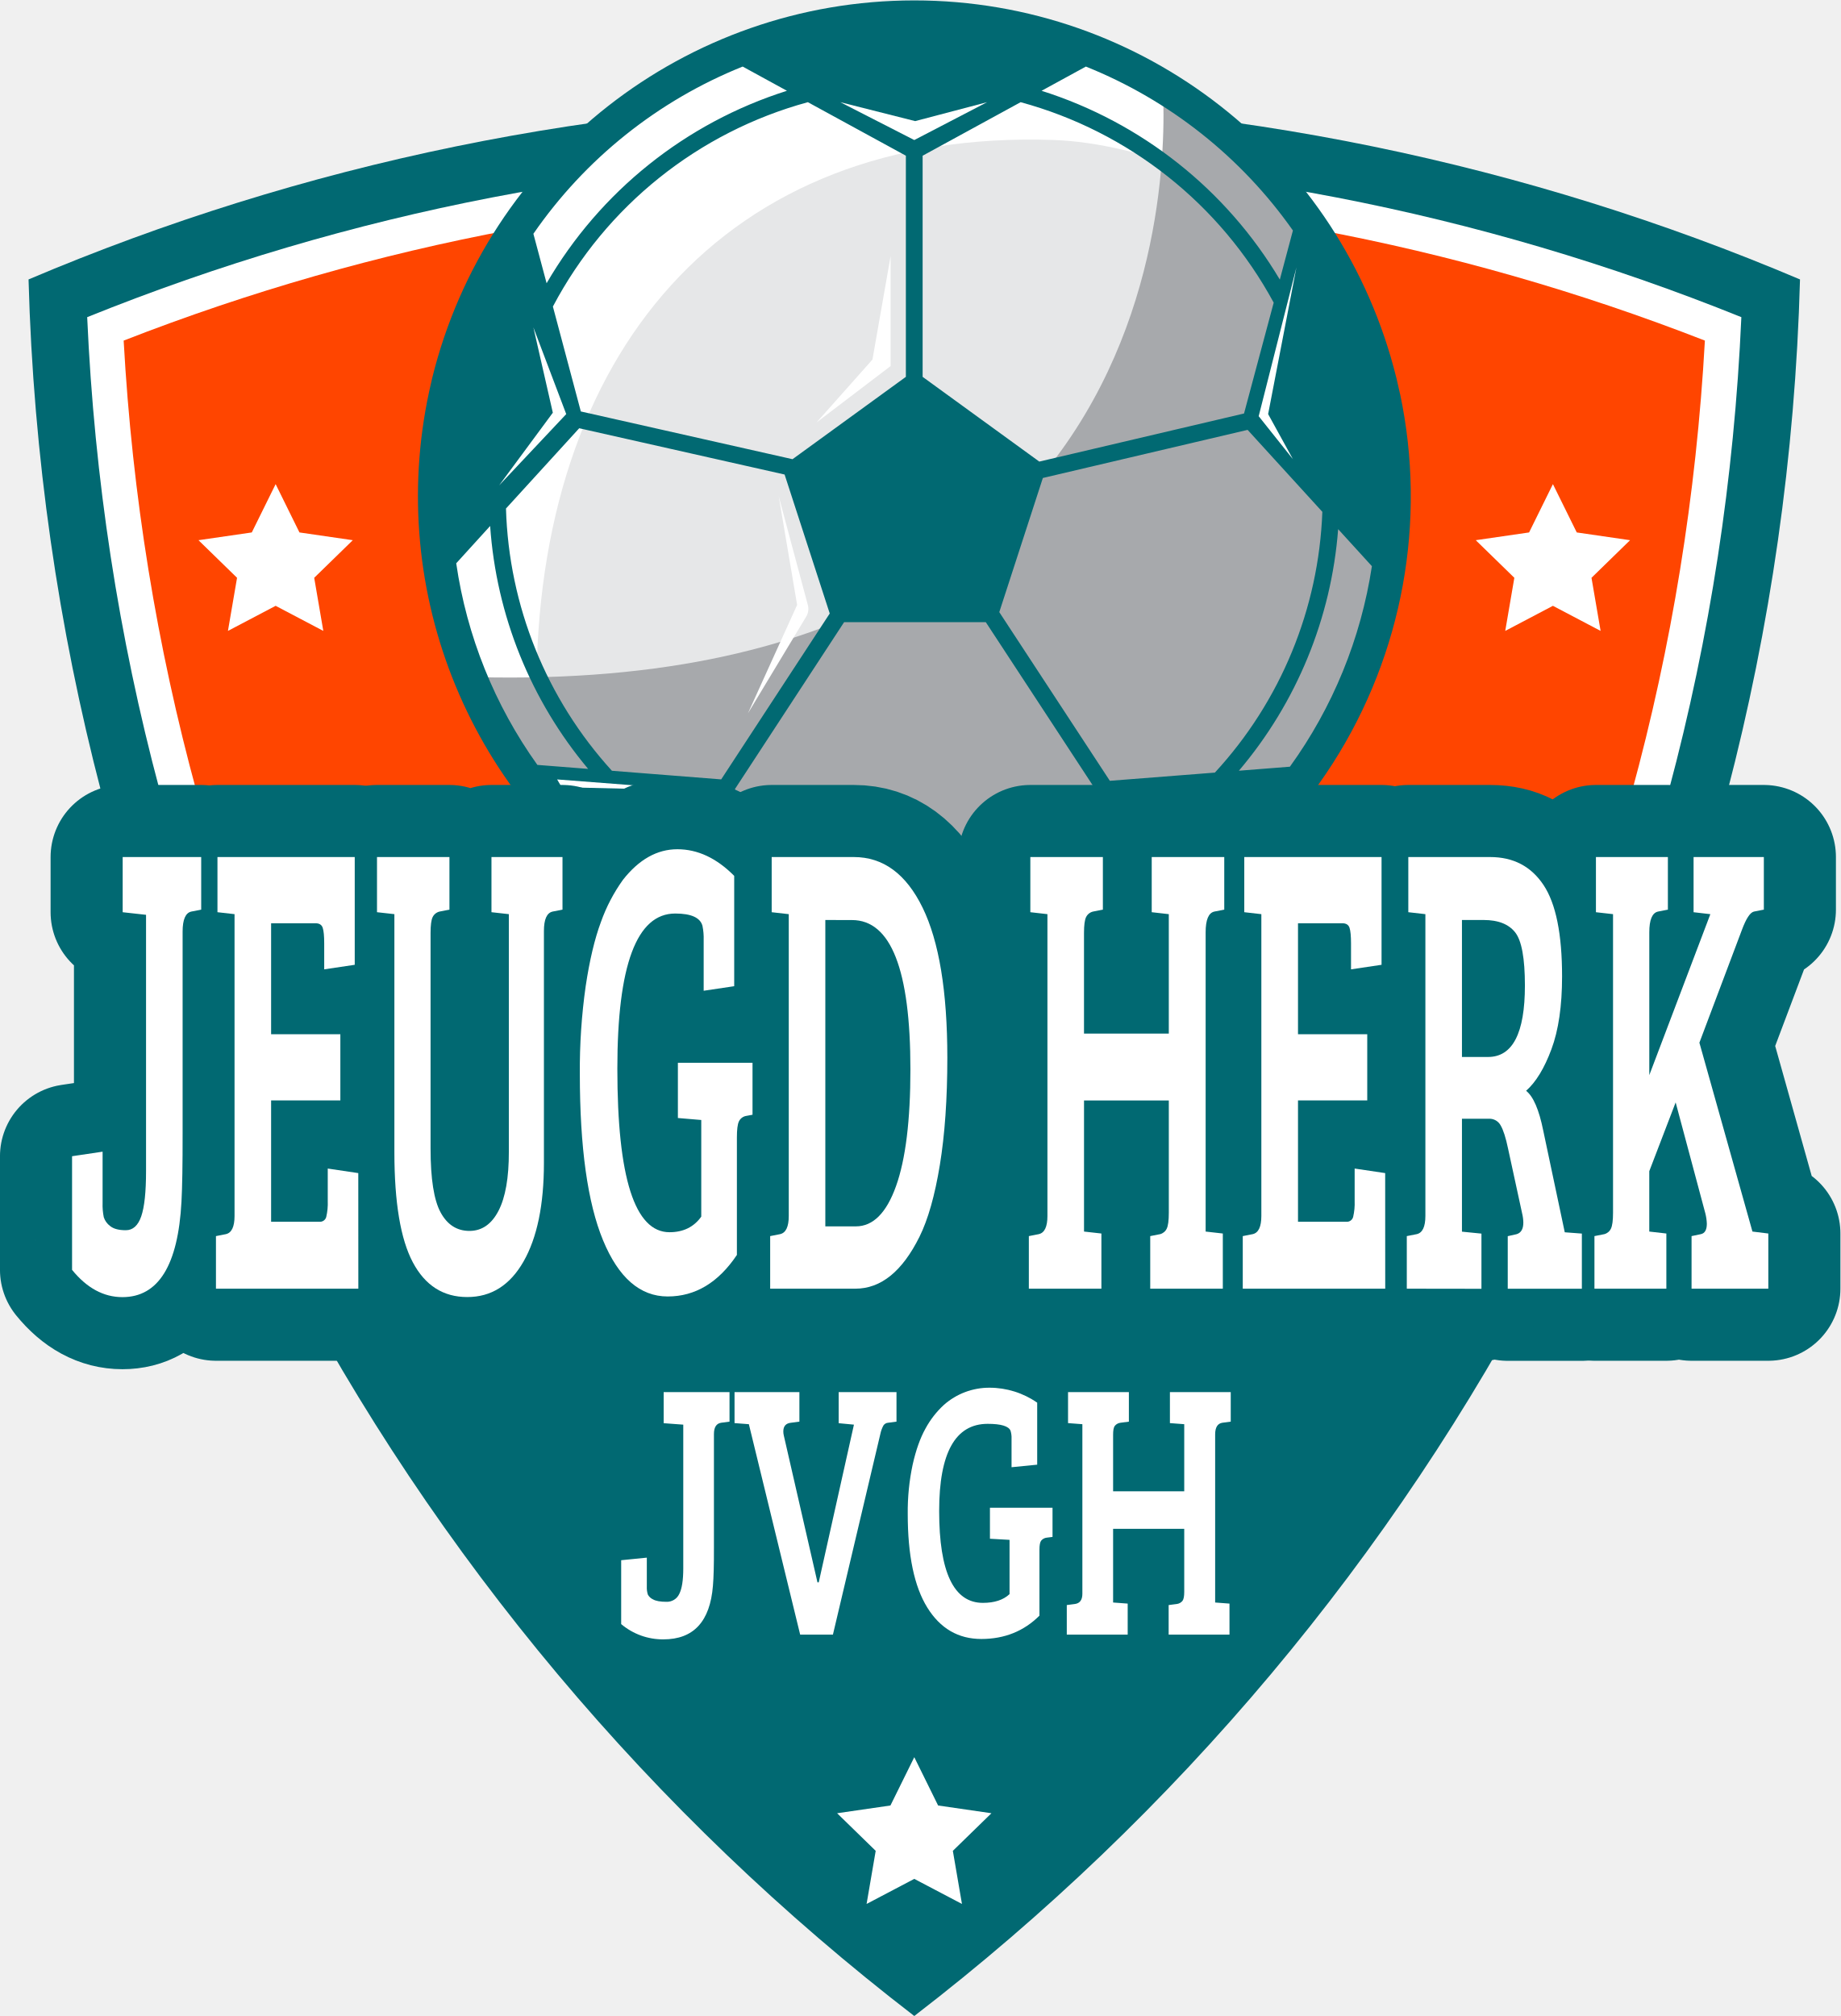
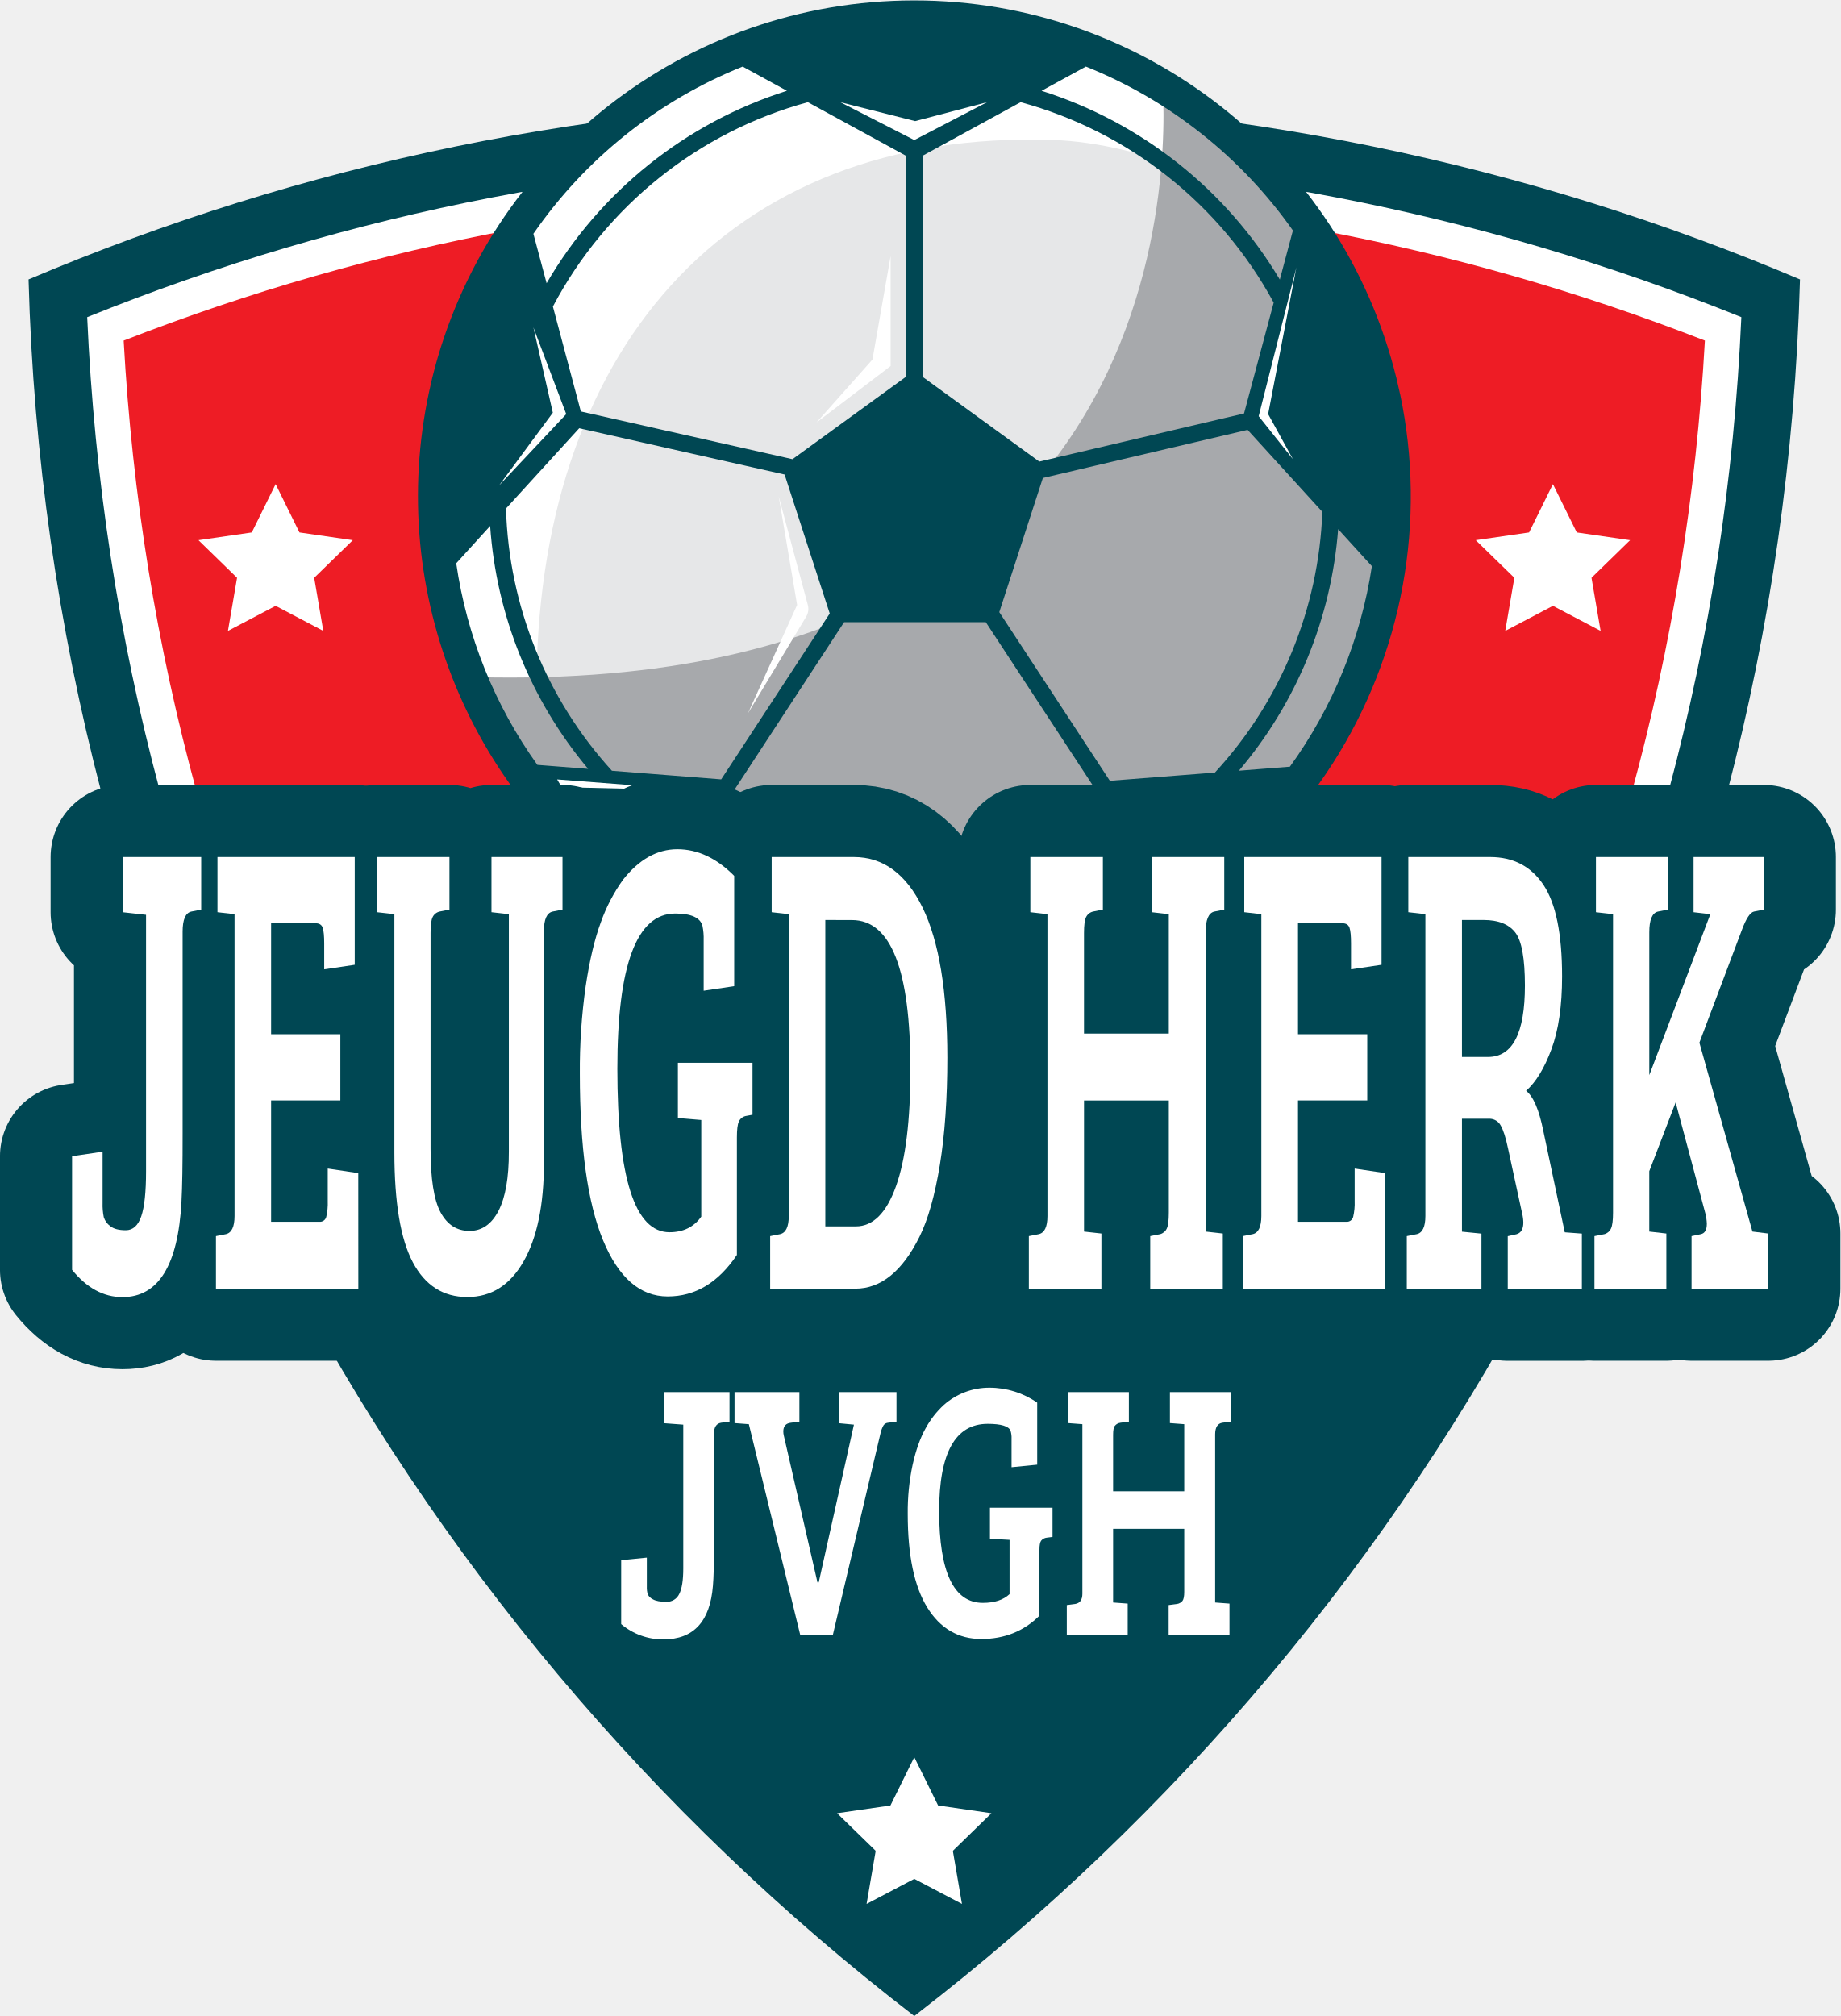
<svg xmlns="http://www.w3.org/2000/svg" viewBox="0 0 1085.12 1188.67">
  <defs>
-     <style>.cls-1{fill:#016972;}.cls-2,.cls-6{fill:#fff;}.cls-3{fill:orangered;}.cls-4{fill:#e6e7e8;}.cls-5{fill:#a7a9ac;}.cls-6{stroke:#016972;stroke-linecap:round;stroke-linejoin:round;stroke-width:85px;}</style>
+     <style>.cls-1{fill:#004753;}.cls-2,.cls-6{fill:#fff;}.cls-3{fill:#ee1c25;}.cls-4{fill:#e6e7e8;}.cls-5{fill:#a7a9ac;}.cls-6{stroke:#004753;stroke-linecap:round;stroke-linejoin:round;stroke-width:85px;}</style>
  </defs>
  <g id="Layer_2" data-name="Layer 2">
    <g id="Layer_4" data-name="Layer 4">
      <path class="cls-1" d="M1061.32,164.76c-11.32,417-213.45,786.4-522.24,1023.91C230.28,951.16,28.15,581.76,16.83,164.76,177.27,96.7,353.8,59,539.08,59S900.88,96.7,1061.32,164.76Z" />
      <path class="cls-2" d="M539.07,1145.73C397.8,1032.41,279.64,888.63,196.36,728.44,108.58,559.61,59.86,377.55,51.41,187c155-62.53,318.91-94.22,487.66-94.22S871.78,124.46,1026.74,187c-8.45,190.56-57.18,372.62-145,541.45C798.51,888.63,680.35,1032.41,539.07,1145.73Z" />
      <path class="cls-3" d="M539.07,1118.94C405.89,1009.17,294,871.16,214.8,718.86,130.74,557.18,83,383,72.91,200.82c148.4-57.91,305.16-87.27,466.16-87.27s317.77,29.36,466.17,87.27c-10.13,182.14-57.83,356.35-141.89,518C784.17,871.16,672.25,1009.18,539.07,1118.94Z" />
      <circle class="cls-2" cx="539.07" cy="292.73" r="285.31" />
      <path class="cls-4" d="M811.33,283.8c0,129.17-80.21,239.77-193.94,285.45-14.86,6-78.81,14.69-135.76-4.85-80.85-27.74-164-83.34-167.13-104.83-2.05-14.29,1.83-36.24,1.79-51.09C315.67,208.61,427.3,76,621,82.53c53.31,1.81,113.72,29.66,157.59,53.19C802.34,179.23,811.33,230.86,811.33,283.8Z" />
      <path class="cls-5" d="M685,43.25s42.27,373.13-415.07,355.66c0,0,112.11,201.72,264.15,181,91-12.41,211.25-88.25,241.2-129.87S824,326.71,824.43,278.13C825.56,165.34,685,43.25,685,43.25Z" />
      <path class="cls-1" d="M825.51,232.34h0l-.08-.3-.12-.57c-.24-1.1-.5-2.19-.75-3.29l-1.13-5-.07-.28,0-.19h-.06a292.78,292.78,0,0,0-568.45.11h0l-.58,2.57a292.63,292.63,0,0,0,121.43,310h0l.41.27A292,292,0,0,0,695,540.38h0l.17-.11c2.2-1.4,4.39-2.82,6.55-4.27l.94-.62.62-.42h0a294.89,294.89,0,0,0,82.56-84.87,292.24,292.24,0,0,0,39.7-217.74Zm-92,11.46L612.79,272.16,544,222.2V91.82l57.79-31.57A241.85,241.85,0,0,1,751,178.45Zm-199.39-152V222.2l-66.83,48.55L342.47,242.6,326,180.75A241.83,241.83,0,0,1,476.33,60.25Zm-192.6,160.7,121.1,27.29,26.61,81.94-64,97.81-64.43-5.08a239.89,239.89,0,0,1-62.46-154.63Zm91.78,212.8,64.41-98.47h83.53l64.64,98.63-29.69,55.37a241.06,241.06,0,0,1-152.87.46Zm221.09-4.92L589.2,360.92l25.69-79.09,120.73-28.37,44.06,48.32a239.85,239.85,0,0,1-63.36,153.76ZM762.33,135.9l-7.72,28.95A251.86,251.86,0,0,0,614.13,53.53l26.13-14.28A274,274,0,0,1,762.33,135.9ZM437.89,39.25,464,53.53A251.86,251.86,0,0,0,322.29,167l-7.79-29.16A274.11,274.11,0,0,1,437.89,39.25ZM269,332.13l20-22a249.62,249.62,0,0,0,57.78,143.22L316.85,451A271.24,271.24,0,0,1,269,332.13Zm270.1,233.55a272,272,0,0,1-54.93-5.56L470,533.74a251.12,251.12,0,0,0,139.52-.41l-14.2,26.49A270.34,270.34,0,0,1,539.07,565.68ZM760.55,452.06l-30.07,2.37A249.65,249.65,0,0,0,789,312l19.9,21.83A271.45,271.45,0,0,1,760.55,452.06Z" />
      <polygon class="cls-5" points="742.15 178.21 727.93 239.63 659.51 253.46 719.28 231.79 742.15 178.21" />
      <polygon class="cls-2" points="525.13 150.97 525.13 215.83 481.43 249.1 514.41 212.01 525.13 150.97" />
      <path class="cls-2" d="M459.17,292.73l17.17,64.06a8.78,8.78,0,0,1-1,6.81l-34.34,57,29-63.92Z" />
      <polygon class="cls-2" points="582.01 60.25 539.08 82.57 495.45 60.25 539.61 71.41 582.01 60.25" />
      <polygon class="cls-2" points="764.41 157.59 742.15 245.4 762.34 270.75 747.72 244.16 764.41 157.59" />
      <polygon class="cls-2" points="730.48 464.28 651.26 467.37 624.67 519.31 654.35 472.93 730.48 464.28" />
      <path class="cls-2" d="M415.07,466.13c-1.86,0-86.57-6.56-86.57-6.56l9.28,15.84-.62-11.13Z" />
      <polygon class="cls-2" points="314.5 193.04 333.86 244.16 294.29 286.2 325.96 243.34 314.5 193.04" />
      <path class="cls-1" d="M191.61,767S441.4,1134.78,538.17,1166c0,0,304.56-265.93,366.92-446.42L294.41,672.38Z" />
      <polygon class="cls-2" points="539.08 1107.82 510.96 1122.6 516.33 1091.29 493.58 1069.12 525.02 1064.55 539.08 1036.07 553.13 1064.55 584.57 1069.12 561.82 1091.29 567.19 1122.6 539.08 1107.82" />
      <polygon class="cls-2" points="162.52 357.2 134.4 371.99 139.77 340.68 117.03 318.51 148.46 313.94 162.52 285.45 176.57 313.94 208.01 318.51 185.26 340.68 190.63 371.99 162.52 357.2" />
      <polygon class="cls-2" points="915.63 357.2 887.52 371.99 892.89 340.68 870.14 318.51 901.58 313.94 915.63 285.45 929.69 313.94 961.12 318.51 938.38 340.68 943.75 371.99 915.63 357.2" />
      <path class="cls-6" d="M107,708.55q-3,56.25-34.82,56.26-16.62,0-29.69-16.08v-67l18-2.68v30.23a36.23,36.23,0,0,0,.7,8.42,10.4,10.4,0,0,0,3.71,5.17q3,2.49,9.28,2.49t9.11-8.23q2.82-8.22,2.82-26.6V539.39l-13.78-1.53V505.33h46.3v31l-5.83,1.15q-5.13,1.14-5.13,11.86v119Q107.71,695.54,107,708.55Z" />
      <path class="cls-6" d="M211.28,759.83H127.33v-31l5.83-1.15q5.13-1.14,5.13-10.71V539l-10.07-1.15V505.33h80.94v63.53l-18,2.68V556.23c0-4.33-.29-7.4-.88-9.18s-2-2.68-4.24-2.68H159.85v65.44h40.83v39H159.85v71.56H188.3a3.82,3.82,0,0,0,4.07-2.87,35.12,35.12,0,0,0,.88-9.37V689l18,2.68Z" />
      <path class="cls-6" d="M253.87,550.11V677.17q0,26.79,5.92,37.69t17,10.91q11,0,17.14-11.86t6.1-34.83V539l-10.25-1.15V505.33h41.88v31l-5.83,1.15q-5.13,1.14-5.12,11.48V685.59q0,37.13-12,58.17t-33.23,21q-21.21,0-32.07-20.48t-10.87-64.87V539l-10.25-1.15V505.33H265v31l-5.84,1.15a6.1,6.1,0,0,0-4.06,3.25Q253.87,543.22,253.87,550.11Z" />
      <path class="cls-6" d="M434.49,670.66v69.27q-16.42,24.5-40.82,24.49t-38.09-33.1q-13.69-33.11-13.7-98.16a350,350,0,0,1,3.45-51.67q3.45-23,9-37.89a100.31,100.31,0,0,1,13-24.87q14.15-18,32.08-18t33.49,15.69v65.06l-18,2.68V554.32a36.17,36.17,0,0,0-.71-8.42q-1.95-7.26-16.08-7.27-34.11,0-34.11,91.46,0,96.45,30.75,96.45,12.19,0,18.73-9.19v-57h-.17l-13.61-1.15V626.65h44v30.62l-4.06.76a5.85,5.85,0,0,0-4,3.25C434.87,663,434.49,666.07,434.49,670.66Z" />
      <path class="cls-6" d="M454.11,759.83v-31l5.83-1.15q5.13-1.14,5.13-10.71V539L455,537.86V505.33h48.43q26,0,40.56,29.85t14.58,88.41q0,36.36-4.42,63.34t-12,42.28q-15.2,30.63-37.82,30.62Zm32.52-217.38V723.09h18q15.21,0,23.69-23.73t8.48-68.88q0-88-34.46-88Z" />
      <path class="cls-6" d="M689.16,715.05v-66.2h-50v77.3l10.25,1.15v32.53H606.63v-31l5.83-1.15q5.13-1.14,5.13-10.71V539l-10.08-1.15V505.33h42.77v31l-5.83,1.15a6.11,6.11,0,0,0-4.07,3.25q-1.23,2.49-1.23,9.38v59.32h50V539l-10.07-1.15V505.33h42.77v31L716,537.48q-5.13,1.14-5.13,12.25V726.15L721,727.3v32.53H678.2v-31l5.84-1.15a6,6,0,0,0,3.89-3.25C688.75,722.77,689.16,719.65,689.16,715.05Z" />
      <path class="cls-6" d="M816.76,759.83h-84v-31l5.84-1.15q5.11-1.14,5.12-10.71V539l-10.07-1.15V505.33h80.94v63.53l-18,2.68V556.23c0-4.33-.29-7.4-.88-9.18s-2-2.68-4.24-2.68H765.33v65.44h40.83v39H765.33v71.56h28.46a3.82,3.82,0,0,0,4.06-2.87,35.12,35.12,0,0,0,.88-9.37V689l18,2.68Z" />
      <path class="cls-6" d="M829.48,759.83v-31l5.84-1.15q5.11-1.14,5.12-10.71V539l-10.07-1.15V505.33h48.25q20.49,0,31.46,16.46t10.95,54q0,26-6.27,42.86t-14.94,24.5q6.38,5,10.08,23.34l12.72,60.09,10.08.76v32.53H889v-31l5.13-1.15q4.07-1.14,4.06-6.89a24.19,24.19,0,0,0-.7-5.35l-8.31-38.27q-2-9.57-4.33-13.59a7.51,7.51,0,0,0-6.8-4H862v66.59l11.49,1.15v32.53ZM862,623.21h15.38q21.74,0,21.74-42.1,0-24.12-5.75-31.38t-18.46-7.28H862Z" />
      <path class="cls-6" d="M951.08,715.05V539L941,537.86V505.33h42.42v31l-5.83,1.15q-5.13,1.14-5.13,12.25v84.19l36-94.91-9.89-1.15V505.33H1040v31l-5.83,1.15q-3.36.76-7.07,10.71L1002,614.79l31.28,111.36,9.36,1.15v32.53H997.38v-31l5.48-1.15q3.52-.75,3.53-6.12a28.61,28.61,0,0,0-.88-6.12L988,650l-15.55,40.56v35.59l10.07,1.15v32.53H940.12v-31l5.83-1.15a6,6,0,0,0,3.89-3.25C950.66,722.77,951.08,719.65,951.08,715.05Z" />
      <path class="cls-2" d="M420.36,935q-2.52,31.6-29.2,31.6a38.1,38.1,0,0,1-24.9-9V919.93l15.12-1.51v17a13.74,13.74,0,0,0,.59,4.73,6.5,6.5,0,0,0,3.11,2.9c1.68.94,4.28,1.4,7.78,1.4a8,8,0,0,0,7.64-4.62q2.37-4.62,2.37-15V840l-11.56-.86V820.81h38.83v17.42l-4.89.64c-2.87.43-4.3,2.66-4.3,6.67V912.4Q421,927.67,420.36,935Z" />
      <path class="cls-2" d="M462.15,846.4,482,933h.74L503.5,840l-9-.86V820.81h34.09v17.42l-4.89.64a3.61,3.61,0,0,0-2.81,1.61,18.11,18.11,0,0,0-1.78,4.84l-28,118.47H471.79L441.55,839.73l-8.45-.64V820.81h38.24v17.42l-4.89.64q-4.59.43-4.59,5.16A10.48,10.48,0,0,0,462.15,846.4Z" />
      <path class="cls-2" d="M612.88,913.69v38.92q-13.78,13.75-34.23,13.76t-31.94-18.6q-11.49-18.6-11.49-55.15a133,133,0,0,1,2.89-29q2.89-12.9,7.56-21.29a53.56,53.56,0,0,1,10.89-14,40.34,40.34,0,0,1,26.9-10.11,49.21,49.21,0,0,1,28.09,8.82V863.6l-15.12,1.5V848.33a14,14,0,0,0-.59-4.73q-1.64-4.08-13.49-4.08-28.61,0-28.6,51.38,0,54.18,25.79,54.18,10.22,0,15.71-5.16v-32h-.15l-11.41-.65V889h36.9v17.2l-3.41.43a4.89,4.89,0,0,0-3.33,1.83Q612.88,909.83,612.88,913.69Z" />
      <path class="cls-2" d="M698.25,938.63V901.44H656.31v43.43l8.6.64v18.28H629V946.37l4.89-.64c2.86-.43,4.3-2.44,4.3-6v-100l-8.45-.64V820.81h35.87v17.42l-4.89.64a5.19,5.19,0,0,0-3.41,1.83c-.7.93-1,2.69-1,5.27v33.32h41.94V839.73l-8.44-.64V820.81h35.86v17.42l-4.89.64c-2.87.43-4.3,2.73-4.3,6.88v99.12l8.45.64v18.28H689.06V946.37l4.9-.64a5.11,5.11,0,0,0,3.26-1.83Q698.25,942.51,698.25,938.63Z" />
      <line class="cls-1" x1="961.85" y1="525.79" x2="994" y2="525.79" />
      <path class="cls-2" d="M107,708.55q-3,56.25-34.82,56.26-16.62,0-29.69-16.08v-67l18-2.68v30.23a36.23,36.23,0,0,0,.7,8.42,10.4,10.4,0,0,0,3.71,5.17q3,2.49,9.28,2.49t9.11-8.23q2.82-8.22,2.82-26.6V539.39l-13.78-1.53V505.33h46.3v31l-5.83,1.15q-5.13,1.14-5.13,11.86v119Q107.71,695.54,107,708.55Z" />
      <path class="cls-2" d="M211.28,759.83H127.33v-31l5.83-1.15q5.13-1.14,5.13-10.71V539l-10.07-1.15V505.33h80.94v63.53l-18,2.68V556.23c0-4.33-.29-7.4-.88-9.18s-2-2.68-4.24-2.68H159.85v65.44h40.83v39H159.85v71.56H188.3a3.82,3.82,0,0,0,4.07-2.87,35.12,35.12,0,0,0,.88-9.37V689l18,2.68Z" />
      <path class="cls-2" d="M253.87,550.11V677.17q0,26.79,5.92,37.69t17,10.91q11,0,17.14-11.86t6.1-34.83V539l-10.25-1.15V505.33h41.88v31l-5.83,1.15q-5.13,1.14-5.12,11.48V685.59q0,37.13-12,58.17t-33.23,21q-21.21,0-32.07-20.48t-10.87-64.87V539l-10.25-1.15V505.33H265v31l-5.84,1.15a6.1,6.1,0,0,0-4.06,3.25Q253.87,543.22,253.87,550.11Z" />
      <path class="cls-2" d="M434.49,670.66v69.27q-16.42,24.5-40.82,24.49t-38.09-33.1q-13.69-33.11-13.7-98.16a350,350,0,0,1,3.45-51.67q3.45-23,9-37.89a100.31,100.31,0,0,1,13-24.87q14.15-18,32.08-18t33.49,15.69v65.06l-18,2.68V554.32a36.17,36.17,0,0,0-.71-8.42q-1.95-7.27-16.08-7.27-34.11,0-34.11,91.46,0,96.45,30.75,96.45,12.19,0,18.73-9.19v-57h-.17l-13.61-1.15V626.65h44v30.62l-4.06.76a5.85,5.85,0,0,0-4,3.25C434.87,663,434.49,666.07,434.49,670.66Z" />
      <path class="cls-2" d="M454.11,759.83v-31l5.83-1.15q5.13-1.14,5.13-10.71V539L455,537.86V505.33h48.43q26,0,40.56,29.85t14.58,88.41q0,36.36-4.42,63.34t-12,42.28q-15.2,30.63-37.82,30.62Zm32.52-217.38V723.09h18q15.21,0,23.69-23.73t8.48-68.88q0-88-34.46-88Z" />
      <path class="cls-2" d="M689.16,715.05v-66.2h-50v77.3l10.25,1.15v32.53H606.63v-31l5.83-1.15q5.13-1.14,5.13-10.71V539l-10.08-1.15V505.33h42.77v31l-5.83,1.15a6.11,6.11,0,0,0-4.07,3.25q-1.23,2.49-1.23,9.38v59.32h50V539l-10.07-1.15V505.33h42.77v31L716,537.48q-5.13,1.14-5.13,12.25V726.15L721,727.3v32.53H678.2v-31l5.84-1.15a6,6,0,0,0,3.89-3.25C688.75,722.77,689.16,719.65,689.16,715.05Z" />
      <path class="cls-2" d="M816.76,759.83h-84v-31l5.84-1.15q5.11-1.14,5.12-10.71V539l-10.07-1.15V505.33h80.94v63.53l-18,2.68V556.23c0-4.33-.29-7.4-.88-9.18s-2-2.68-4.24-2.68H765.33v65.44h40.83v39H765.33v71.56h28.46a3.82,3.82,0,0,0,4.06-2.87,35.12,35.12,0,0,0,.88-9.37V689l18,2.68Z" />
      <path class="cls-2" d="M829.48,759.83v-31l5.84-1.15q5.11-1.14,5.12-10.71V539l-10.07-1.15V505.33h48.25q20.49,0,31.46,16.46t10.95,54q0,26-6.27,42.86t-14.94,24.5q6.38,5,10.08,23.34l12.72,60.09,10.08.76v32.53H889v-31l5.13-1.15q4.07-1.14,4.06-6.89a24.19,24.19,0,0,0-.7-5.35l-8.31-38.27q-2-9.57-4.33-13.59a7.51,7.51,0,0,0-6.8-4H862v66.59l11.49,1.15v32.53ZM862,623.21h15.38q21.74,0,21.74-42.1,0-24.12-5.75-31.38t-18.46-7.28H862Z" />
      <path class="cls-2" d="M951.08,715.05V539L941,537.86V505.33h42.42v31l-5.83,1.15q-5.13,1.14-5.13,12.25v84.19l36-94.91-9.89-1.15V505.33H1040v31l-5.83,1.15q-3.36.76-7.07,10.71L1002,614.79l31.28,111.36,9.36,1.15v32.53H997.38v-31l5.48-1.15q3.52-.75,3.53-6.12a28.61,28.61,0,0,0-.88-6.12L988,650l-15.55,40.56v35.59l10.07,1.15v32.53H940.12v-31l5.83-1.15a6,6,0,0,0,3.89-3.25C950.66,722.77,951.08,719.65,951.08,715.05Z" />
    </g>
  </g>
</svg>
